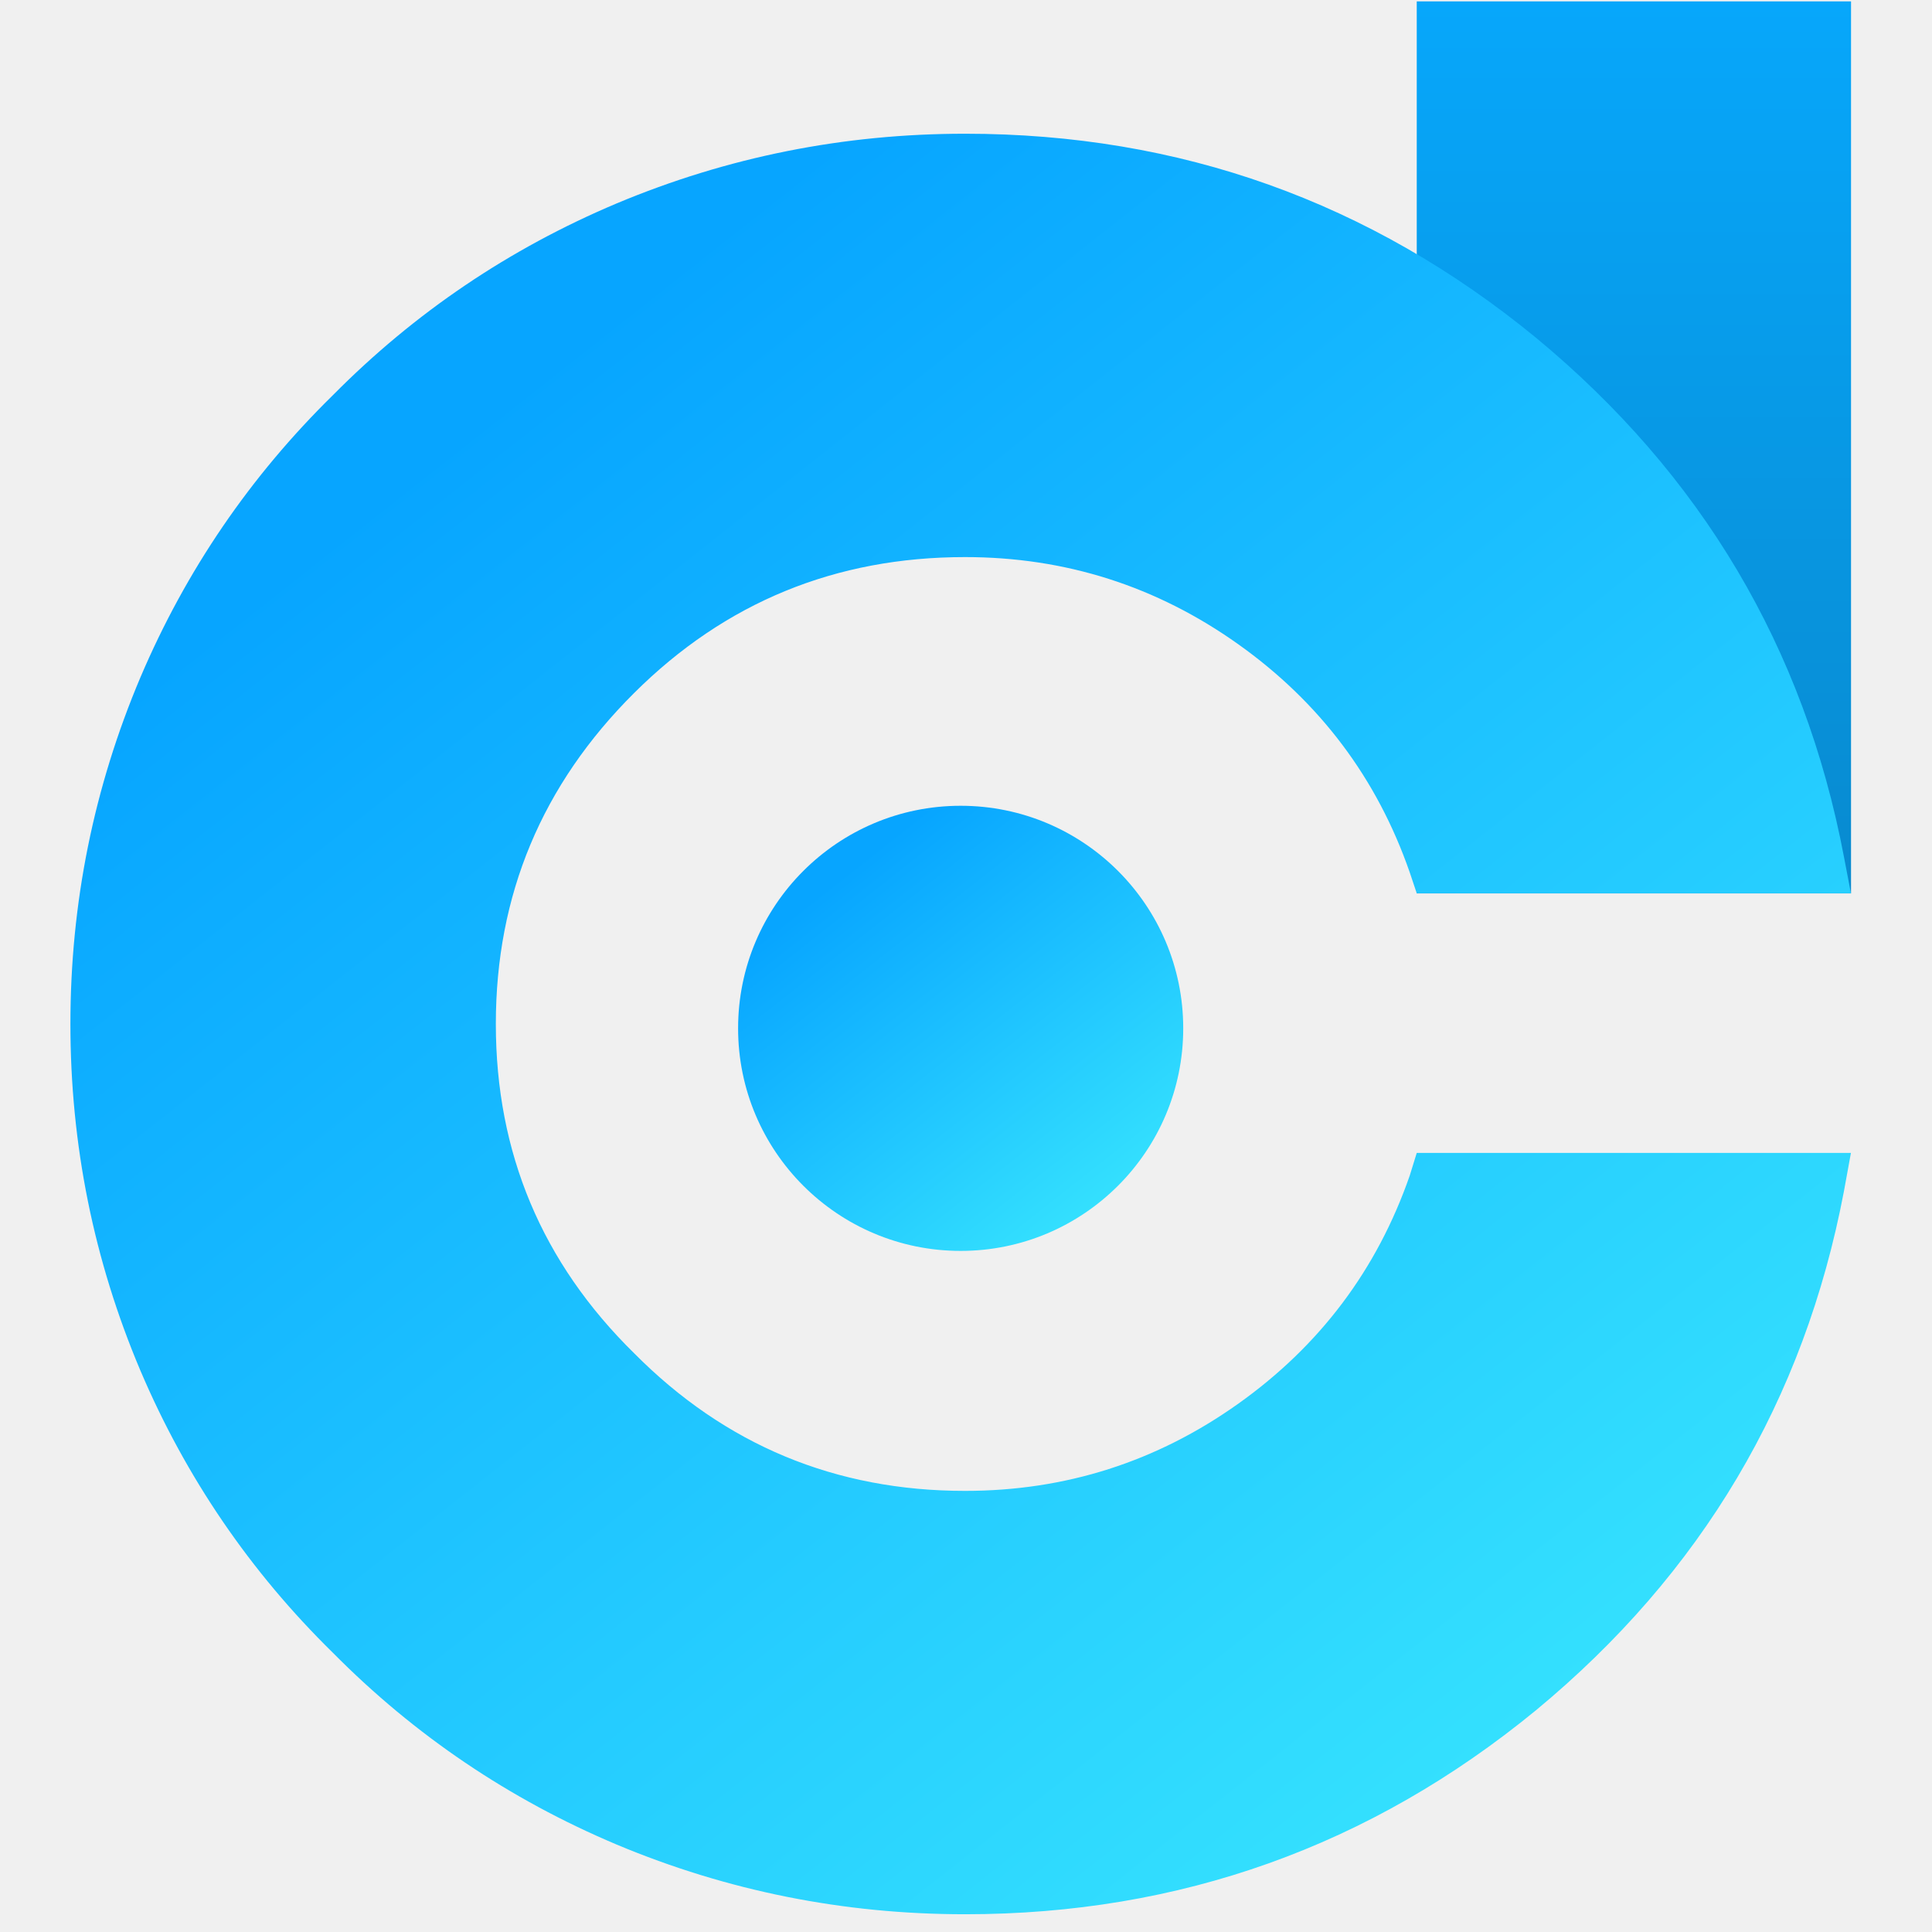
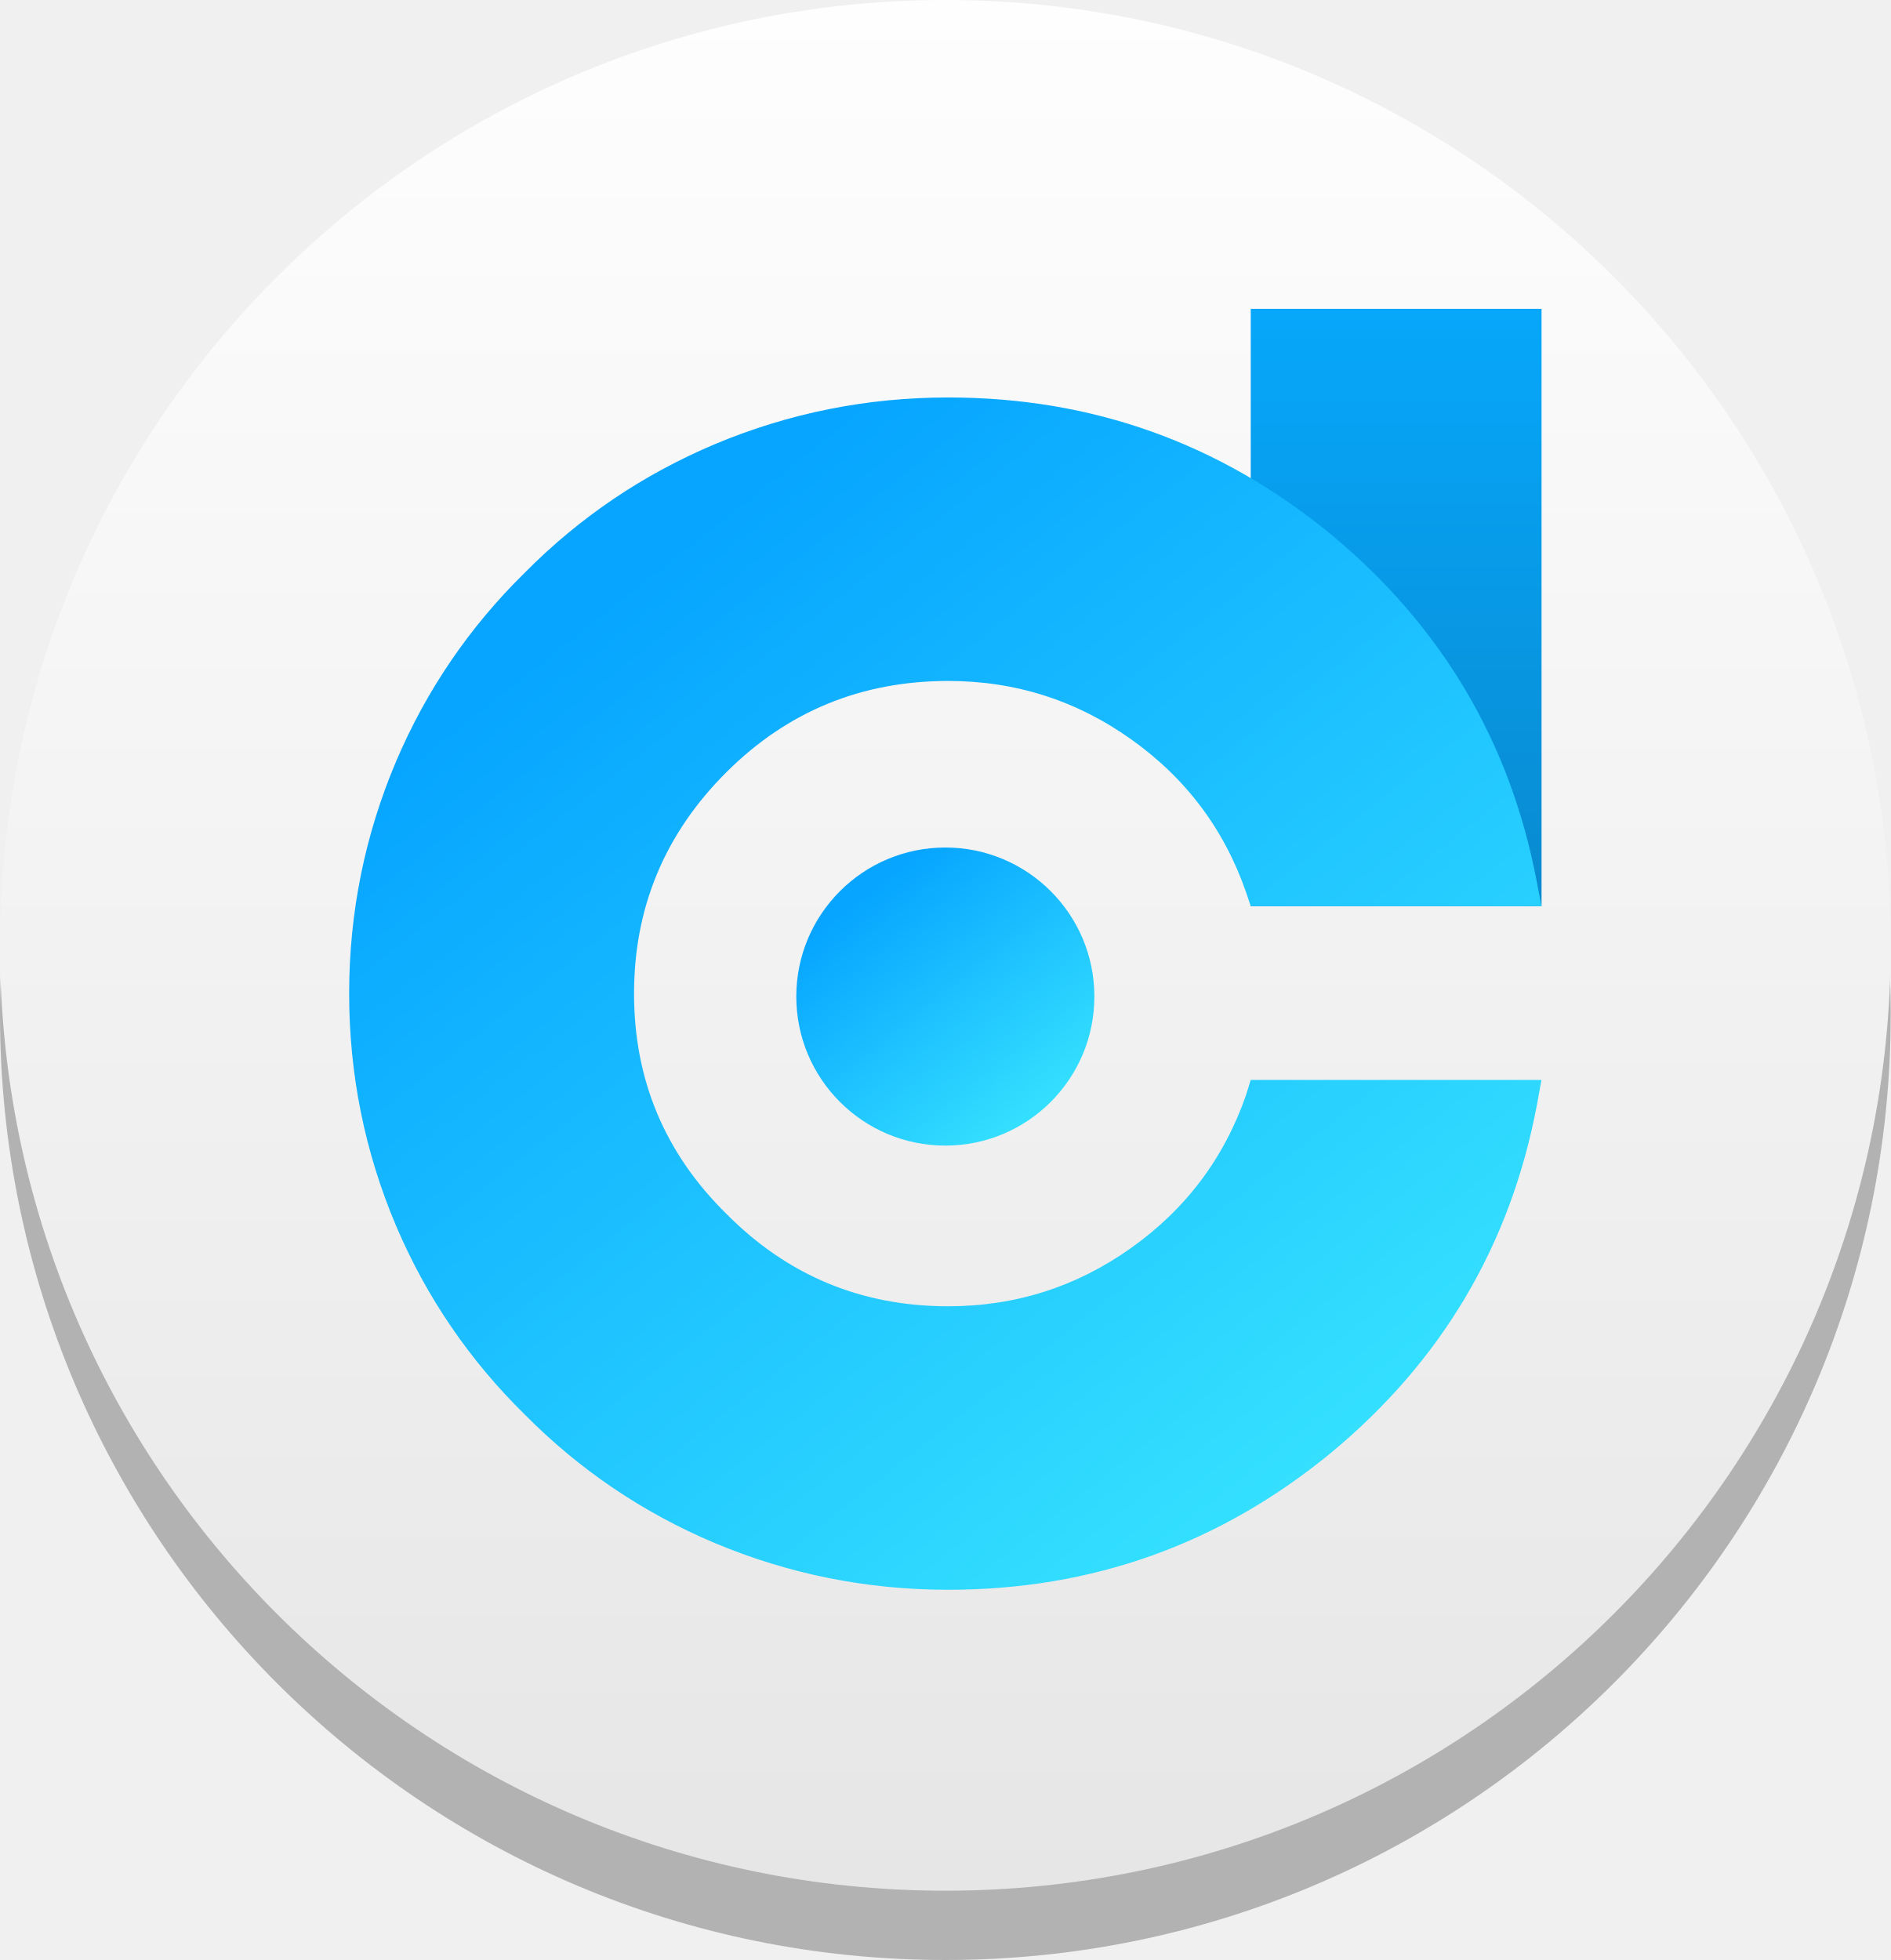
- <svg xmlns="http://www.w3.org/2000/svg" width="101" height="101" viewBox="0 0 101 101" fill="none">
-   <g clip-path="url(#clip0_192_2800)">
-     <path d="M74.064 18.875V0.072H96.767V46.704H74.064V18.875Z" fill="url(#paint0_linear_192_2800)" />
-     <path d="M50.45 6.991C61.677 6.991 71.623 10.543 80.287 17.647C88.952 24.812 94.321 33.859 96.396 44.788L96.762 46.701H74.064L73.698 45.608C71.989 40.69 68.999 36.712 64.728 33.676C60.457 30.641 55.698 29.123 50.45 29.123C43.677 29.123 37.911 31.491 33.152 36.227C28.331 41.023 25.921 46.792 25.921 53.531C25.921 60.271 28.331 66.009 33.152 70.745C37.911 75.542 43.677 77.94 50.45 77.94C55.698 77.94 60.457 76.422 64.728 73.386C68.999 70.35 71.989 66.373 73.698 61.455L74.064 60.271H96.762L96.396 62.275C94.321 73.204 88.952 82.251 80.287 89.416C71.623 96.52 61.677 100.072 50.45 100.072C44.104 100.072 38.033 98.858 32.237 96.429C26.623 94.061 21.681 90.722 17.41 86.41C13.077 82.16 9.721 77.242 7.342 71.656C4.901 65.888 3.681 59.846 3.681 53.531C3.681 47.217 4.901 41.175 7.342 35.407C9.721 29.821 13.077 24.903 17.41 20.652C21.681 16.341 26.623 13.002 32.237 10.634C38.033 8.205 44.104 6.991 50.45 6.991Z" fill="url(#paint1_linear_192_2800)" />
-     <circle cx="50.221" cy="53.759" r="11.635" fill="url(#paint2_linear_192_2800)" />
-   </g>
+ <svg xmlns="http://www.w3.org/2000/svg" width="955" height="990" viewBox="0 0 955 990" fill="none">
+   <circle cx="477.5" cy="512.5" r="477.5" fill="#B2B2B2" />
+   <circle cx="477.5" cy="477.5" r="477.5" fill="url(#paint0_linear_549_5757)" />
+   <path d="M631.757 277.657V156H778.641V457.711H631.757V277.657Z" fill="url(#paint1_linear_549_5757)" />
+   <path d="M478.96 200.762C551.599 200.762 615.949 223.743 672.007 269.707C728.066 316.063 762.807 374.597 776.229 445.31L778.598 457.685H631.74L629.371 450.613C618.317 418.793 598.973 393.061 571.338 373.419C543.704 353.776 512.911 343.955 478.96 343.955C435.139 343.955 397.833 359.276 367.04 389.918C335.852 420.953 320.258 458.274 320.258 501.88C320.258 545.486 335.852 582.61 367.04 613.253C397.833 644.288 435.139 659.805 478.96 659.805C512.911 659.805 543.704 649.984 571.338 630.342C598.973 610.699 618.317 584.968 629.371 553.147L631.74 545.486H778.598L776.229 558.45C762.807 629.163 728.066 687.697 672.007 734.054C615.949 780.017 551.599 802.998 478.96 802.998C437.903 802.998 398.622 795.142 361.118 779.428C324.798 764.106 292.821 742.5 265.187 714.608C237.157 687.108 215.444 655.287 200.048 619.145C184.257 581.825 176.361 542.736 176.361 501.88C176.361 461.024 184.257 421.935 200.048 384.615C215.444 348.473 237.157 316.652 265.187 289.153C292.821 261.26 324.798 239.654 361.118 224.333C398.622 208.619 437.903 200.762 478.96 200.762Z" fill="url(#paint2_linear_549_5757)" />
+   <circle cx="477.492" cy="503.364" r="75.28" fill="url(#paint3_linear_549_5757)" />
  <defs>
-     <linearGradient id="paint0_linear_192_2800" x1="85.416" y1="0.072" x2="85.416" y2="46.704" gradientUnits="userSpaceOnUse">
+     <linearGradient id="paint0_linear_549_5757" x1="477.5" y1="0" x2="477.5" y2="955" gradientUnits="userSpaceOnUse">
+       <stop stop-color="#FEFEFE" />
+       <stop offset="1" stop-color="#E6E6E6" />
+     </linearGradient>
+     <linearGradient id="paint1_linear_549_5757" x1="705.199" y1="156" x2="705.199" y2="457.711" gradientUnits="userSpaceOnUse">
      <stop stop-color="#07A7FB" />
      <stop offset="1" stop-color="#088ACF" />
    </linearGradient>
-     <linearGradient id="paint1_linear_192_2800" x1="28.875" y1="18.793" x2="105.947" y2="116.529" gradientUnits="userSpaceOnUse">
+     <linearGradient id="paint2_linear_549_5757" x1="339.366" y1="277.123" x2="838.023" y2="909.474" gradientUnits="userSpaceOnUse">
      <stop stop-color="#07A5FF" />
      <stop offset="1" stop-color="#47F9FE" />
    </linearGradient>
-     <linearGradient id="paint2_linear_192_2800" x1="44.884" y1="45.075" x2="64.153" y2="69.509" gradientUnits="userSpaceOnUse">
+     <linearGradient id="paint3_linear_549_5757" x1="442.964" y1="447.175" x2="567.628" y2="605.263" gradientUnits="userSpaceOnUse">
      <stop stop-color="#07A5FF" />
      <stop offset="1" stop-color="#47F9FE" />
    </linearGradient>
-     <clipPath id="clip0_192_2800">
-       <rect width="100" height="100" fill="white" transform="translate(0.223633 0.0717773)" />
-     </clipPath>
  </defs>
</svg>
